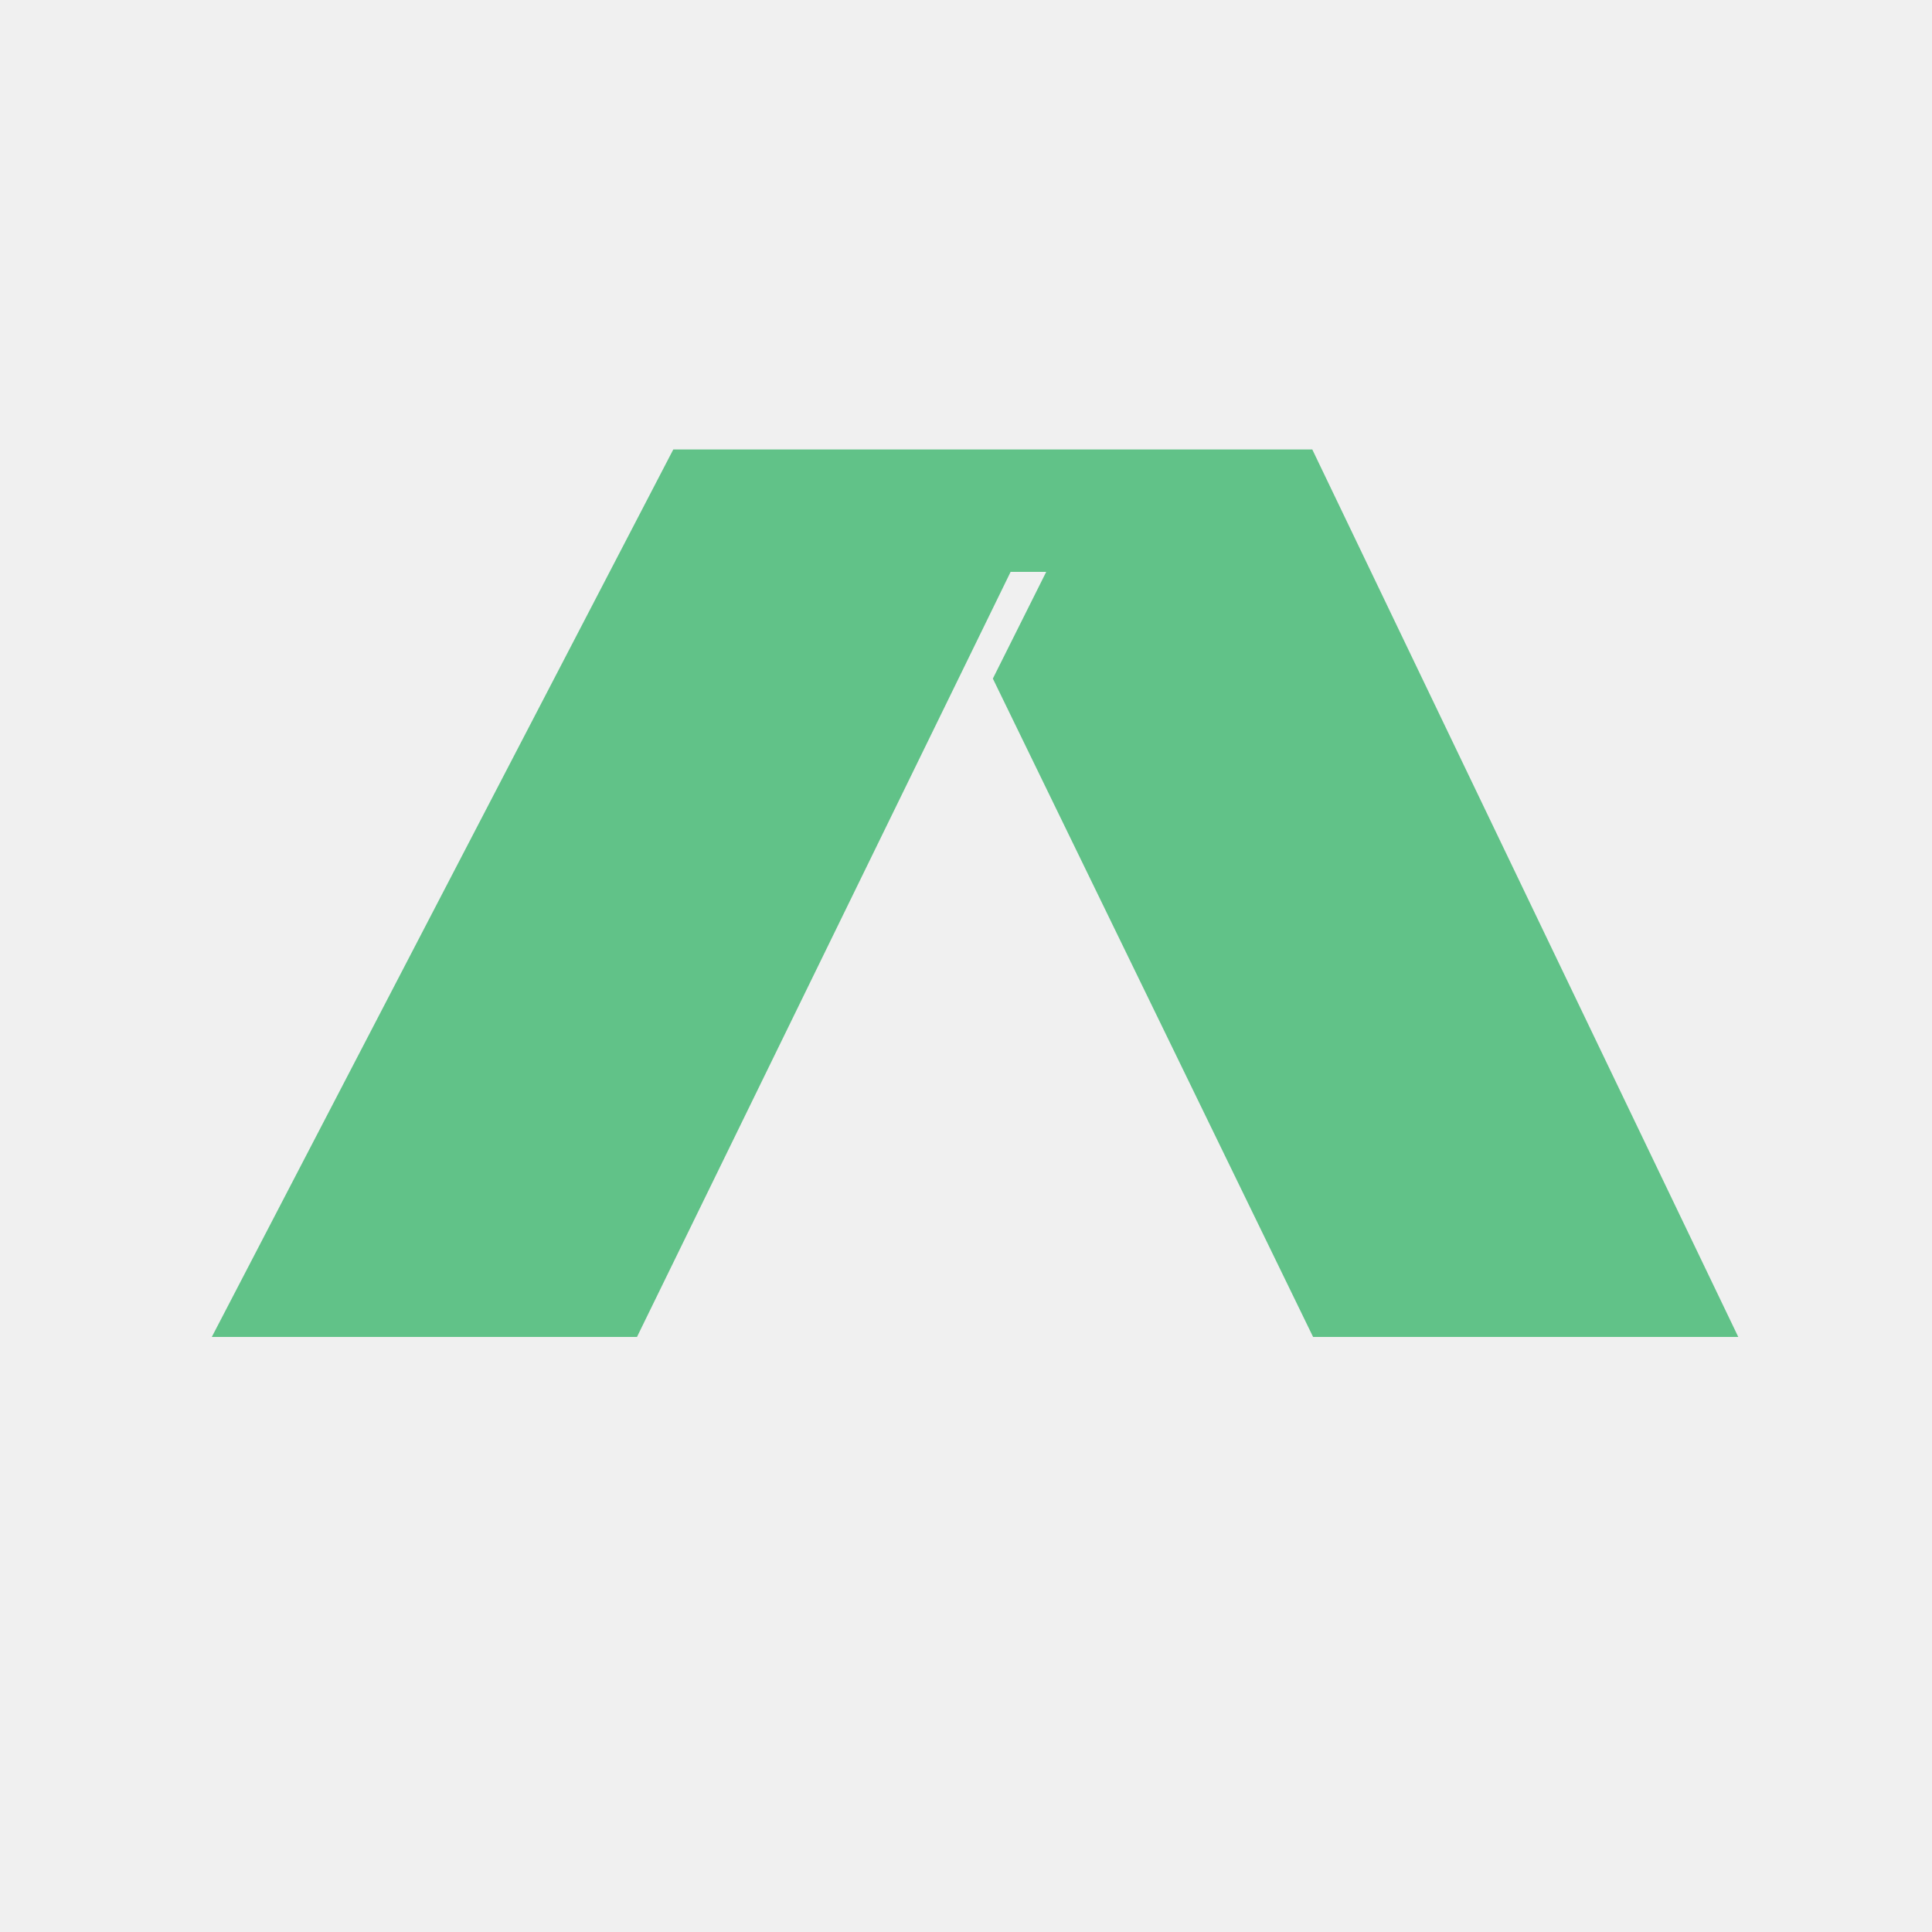
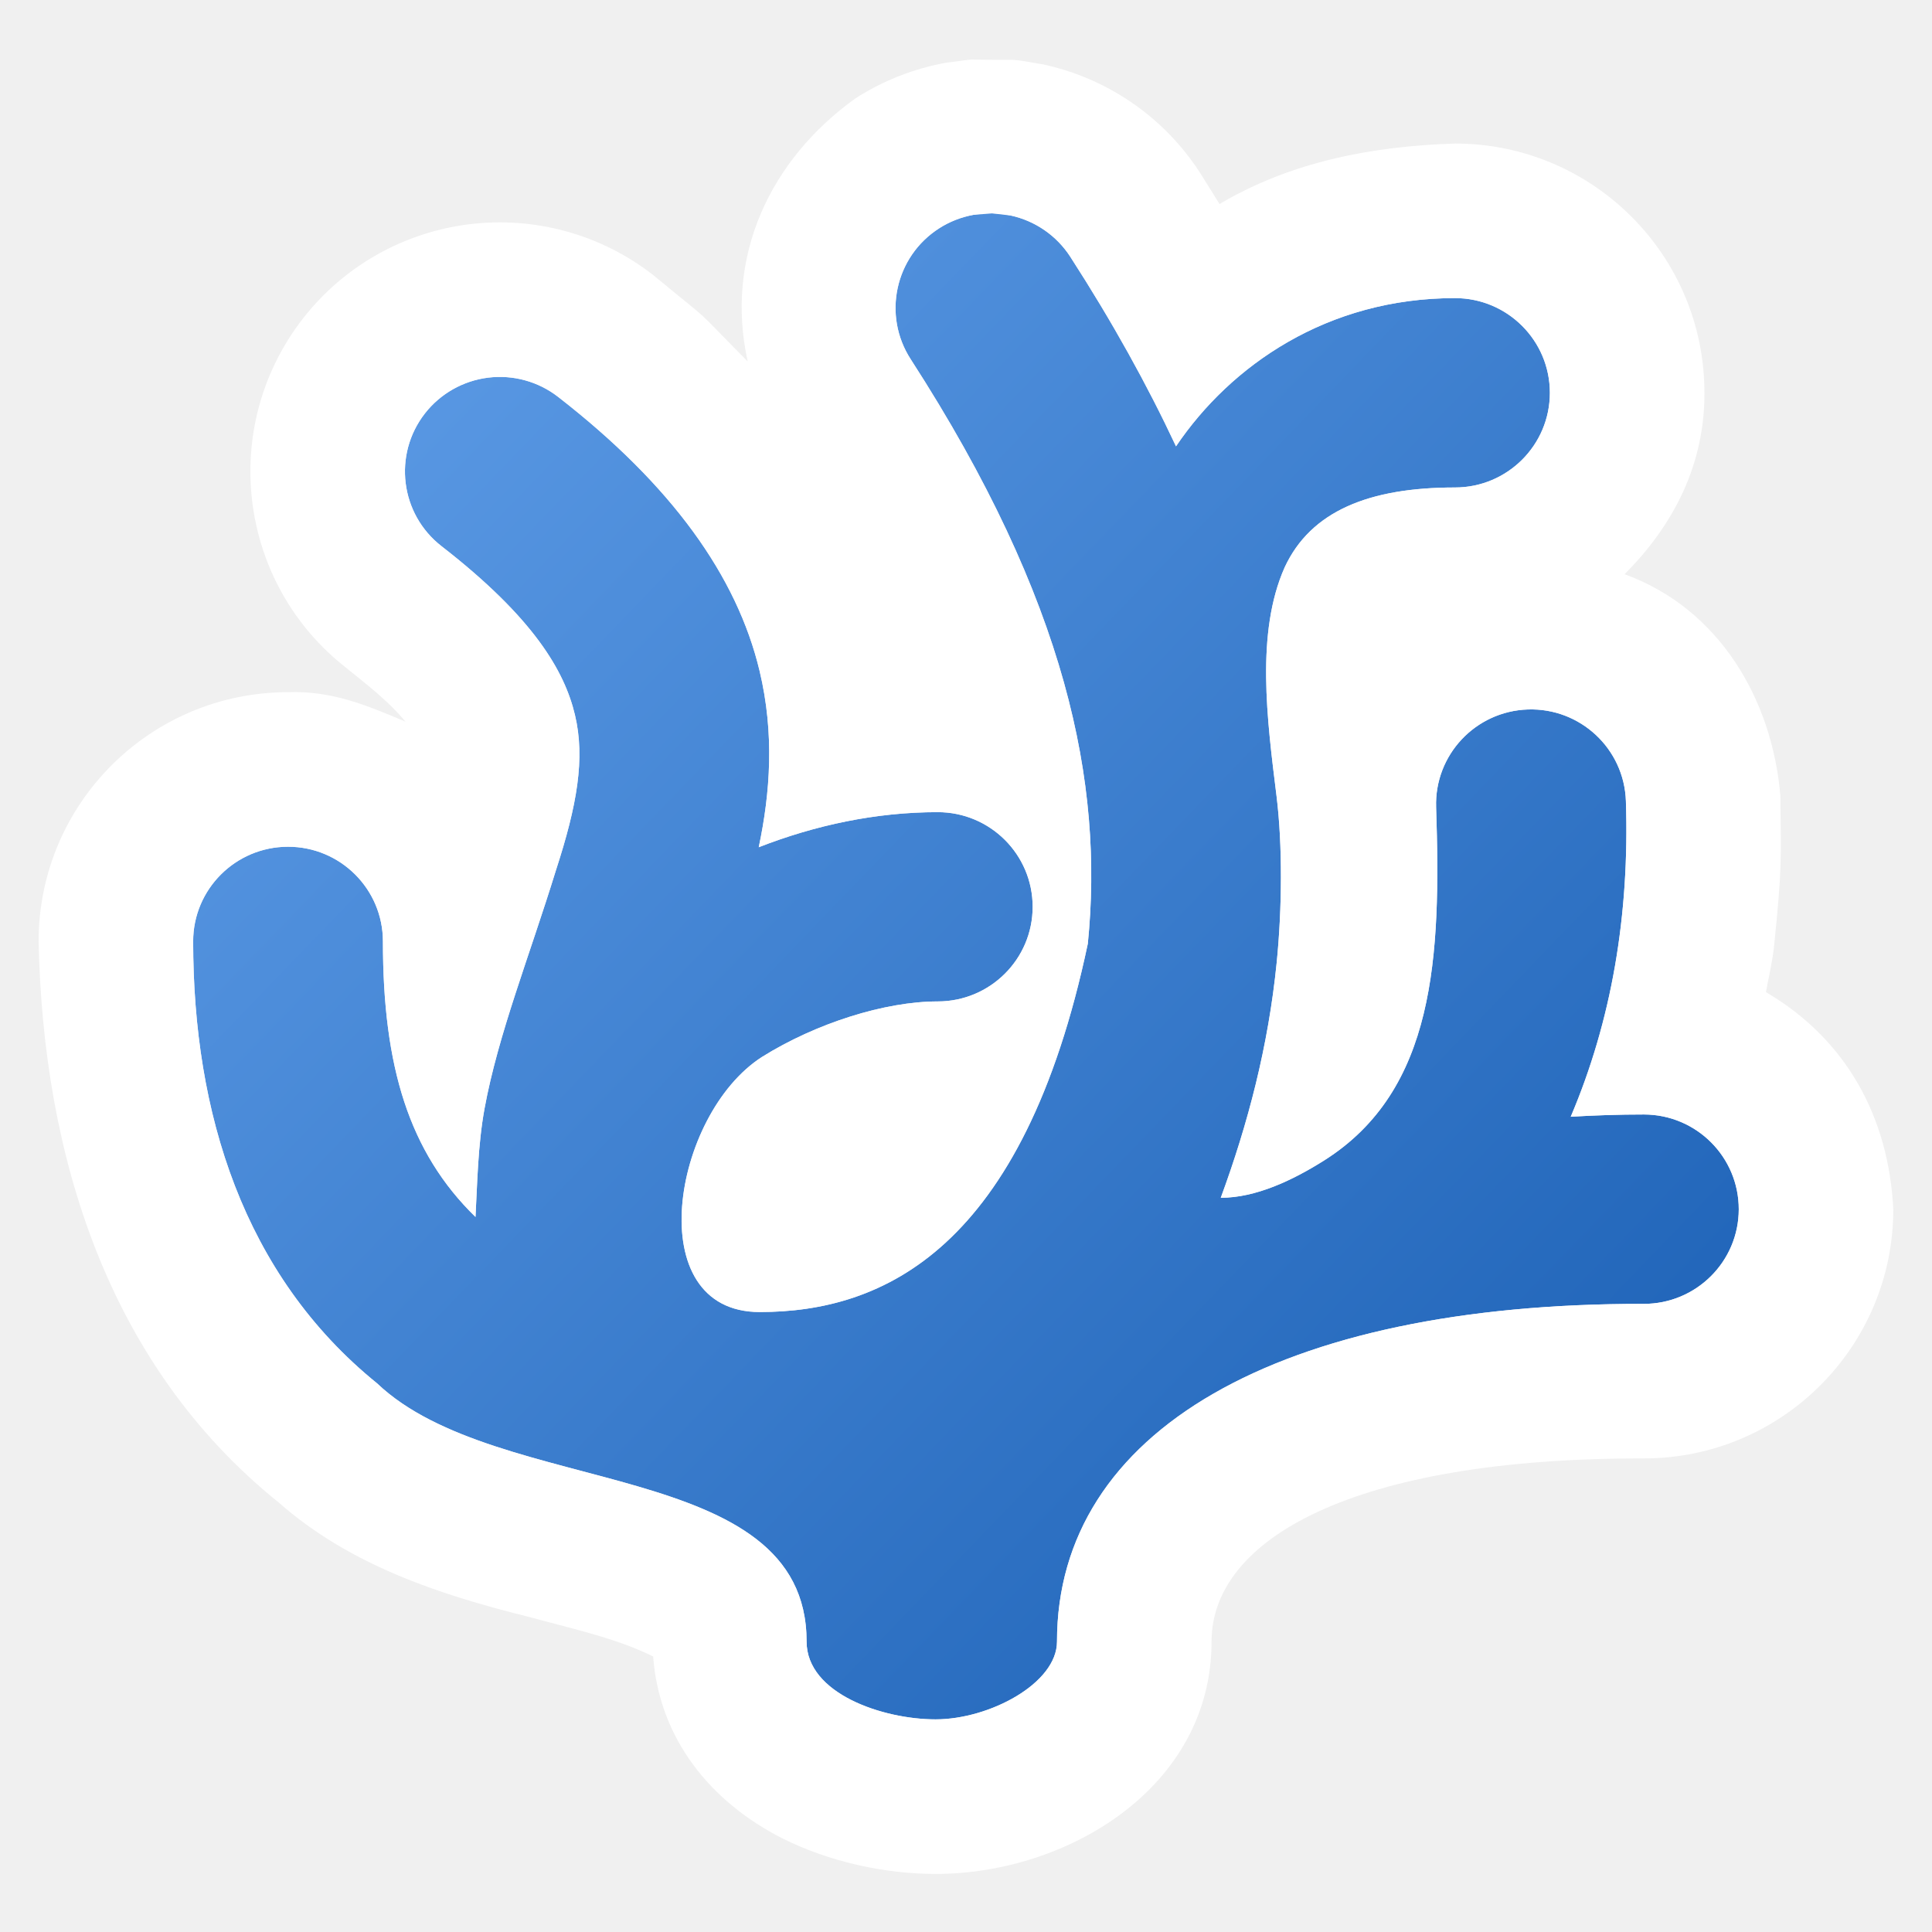
- <svg xmlns="http://www.w3.org/2000/svg" width="100" height="100" viewBox="0 0 100 100">
-   <g transform="translate(11, 23) scale(0.132)">
-     <path d="m305.98,91.86l20.93-41.86h-13.96l-146.51,300H-.28L180.68,2h250.56l167.04,348h-166.72l-125.57-258.14Z" style="fill: #61c288; stroke-width: 0px;" />
+ <svg xmlns="http://www.w3.org/2000/svg" version="1.1" x="0" y="0" width="100" height="100" viewBox="0, 0, 100, 100">
+   <defs>
+     <linearGradient id="Gradient_1" gradientUnits="userSpaceOnUse" x1="209.998" y1="224.042" x2="287.332" y2="298.658" gradientTransform="matrix(1, 0, 0, 1, -200, -213)">
+       <stop offset="0" stop-color="#62A0EA" />
+       <stop offset="1" stop-color="#1A5FB4" />
+     </linearGradient>
+   </defs>
+   <g id="Layer_1">
+     <g id="path6008">
+       <path d="M48.608,11.819 C46.325,13.284 45.666,16.318 47.138,18.594 C55.225,31.118 57.134,40.564 56.306,48.842 C52.958,64.695 45.682,67.911 39.324,67.911 C33.116,67.911 34.778,57.694 39.445,54.704 C42.23,52.965 45.798,51.834 48.537,51.834 C51.25,51.834 53.45,49.642 53.45,46.936 C53.45,44.23 51.25,42.037 48.537,42.037 C45.338,42.037 42.201,42.709 39.272,43.853 C39.87,41.03 40.091,37.978 39.318,34.735 C38.143,29.81 34.762,25.106 28.892,20.546 C27.864,19.746 26.56,19.387 25.266,19.547 C23.973,19.707 22.796,20.373 21.995,21.398 C20.33,23.534 20.715,26.613 22.858,28.274 C27.64,31.989 29.219,34.738 29.759,37.002 C30.299,39.265 29.865,41.693 28.78,45.029 C27.394,49.525 25.784,53.538 25.078,57.387 C24.731,59.282 24.702,61.343 24.612,62.99 C21.168,59.634 19.82,55.202 19.82,48.726 C19.819,46.02 17.619,43.826 14.906,43.827 C12.195,43.83 9.998,46.022 9.998,48.726 C9.998,57.57 12.584,65.986 19.516,71.601 C25.791,77.579 41.749,75.37 41.749,84.967 C41.749,87.676 45.714,88.994 48.426,88.994 C51.209,88.994 54.71,87.134 54.71,84.967 C54.71,74.078 66.186,67.459 85.078,67.488 C87.792,67.492 89.994,65.301 89.998,62.595 C90.002,59.889 87.807,57.691 85.094,57.686 C83.802,57.685 82.542,57.729 81.301,57.802 C83.413,52.835 84.35,47.366 84.156,41.459 C84.066,38.754 81.796,36.634 79.085,36.722 C76.37,36.81 74.244,39.077 74.333,41.783 C74.589,49.518 74.299,56.424 68.537,60.065 C66.898,61.099 64.994,61.997 63.187,61.997 C64.59,58.182 65.649,54.156 66.082,49.816 C66.359,47.046 66.389,43.756 66.073,41.2 C65.582,37.24 64.99,32.749 66.494,29.366 C67.844,26.452 70.87,25.232 75.312,25.232 C78.023,25.23 80.22,23.037 80.221,20.334 C80.222,17.627 78.025,15.432 75.312,15.43 C68.71,15.43 63.706,18.904 60.87,23.102 C59.386,19.934 57.58,16.669 55.398,13.29 C54.693,12.198 53.582,11.43 52.31,11.154 C51.679,11.018 51.028,11.006 50.393,11.119 C49.758,11.234 49.151,11.471 48.608,11.819 z" fill="url(#Gradient_1)" />
+       <path d="M50.239,3.082 C53.179,3.136 51.93,2.991 54.005,3.336 C57.346,4.061 60.265,6.078 62.118,8.949 L63.123,10.561 C66.826,8.362 71.068,7.561 75.319,7.43 C82.445,7.436 88.225,13.21 88.221,20.336 C88.238,24.02 86.639,27.172 84.086,29.721 C88.987,31.499 91.733,36.199 92.152,41.197 C92.18,44.58 92.249,44.83 91.827,48.956 C91.745,49.763 91.546,50.554 91.405,51.353 C95.577,53.799 97.765,57.84 97.997,62.607 C97.987,69.735 92.194,75.498 85.066,75.488 C70.02,75.465 62.71,79.675 62.71,84.967 C62.71,92.511 55.258,96.994 48.426,96.994 C45.777,96.994 42.898,96.36 40.479,95.145 C36.759,93.25 34.123,89.987 33.806,85.737 C32.068,84.879 30.15,84.434 28.286,83.932 C27.813,83.807 27.57,83.743 27.327,83.678 C22.661,82.517 18.074,80.985 14.415,77.761 C5.537,70.611 2.229,59.744 1.998,48.723 C2,41.6 7.778,35.834 14.904,35.827 C17.181,35.748 18.943,36.49 20.983,37.35 C20.117,36.294 19.008,35.452 17.955,34.596 C12.316,30.222 11.298,22.107 15.69,16.475 C17.796,13.777 20.888,12.028 24.284,11.608 C27.68,11.188 31.105,12.131 33.799,14.229 C37.211,17.046 35.576,15.553 38.702,18.711 C37.495,13.28 39.864,8.25 44.288,5.086 L44.292,5.083 C45.718,4.17 47.309,3.546 48.984,3.244 L50.239,3.082 z M51.353,11.043 L50.393,11.119 C49.758,11.234 49.151,11.471 48.608,11.819 C46.325,13.284 45.666,16.318 47.138,18.594 C55.225,31.118 57.134,40.564 56.306,48.842 C52.958,64.695 45.682,67.911 39.324,67.911 C33.116,67.911 34.778,57.694 39.445,54.704 C42.23,52.965 45.798,51.834 48.537,51.834 C51.25,51.834 53.45,49.642 53.45,46.936 C53.45,44.23 51.25,42.037 48.537,42.037 C45.338,42.037 42.201,42.709 39.272,43.853 C39.87,41.03 40.091,37.978 39.318,34.735 C38.143,29.81 34.762,25.106 28.892,20.546 C27.864,19.746 26.56,19.387 25.266,19.547 C23.973,19.707 22.796,20.373 21.995,21.398 C20.33,23.534 20.715,26.613 22.858,28.274 C27.64,31.989 29.219,34.738 29.759,37.002 C30.299,39.265 29.865,41.693 28.78,45.029 C27.394,49.525 25.784,53.538 25.078,57.387 C24.731,59.282 24.702,61.343 24.612,62.99 C21.168,59.634 19.82,55.202 19.82,48.726 C19.819,46.02 17.619,43.826 14.906,43.827 C12.195,43.83 9.998,46.022 9.998,48.726 C9.998,57.57 12.584,65.986 19.516,71.601 C25.791,77.579 41.749,75.37 41.749,84.967 C41.749,87.676 45.714,88.994 48.426,88.994 C51.209,88.994 54.71,87.134 54.71,84.967 C54.71,74.078 66.186,67.459 85.078,67.488 C87.792,67.492 89.994,65.301 89.998,62.595 C90.002,59.889 87.807,57.691 85.094,57.686 C83.802,57.685 82.542,57.729 81.301,57.802 C83.413,52.835 84.35,47.366 84.156,41.459 C84.066,38.754 81.796,36.634 79.085,36.722 C76.37,36.81 74.244,39.077 74.333,41.783 C74.589,49.518 74.299,56.424 68.537,60.065 C66.898,61.099 64.994,61.997 63.187,61.997 C64.59,58.182 65.649,54.156 66.082,49.816 C66.359,47.046 66.389,43.756 66.073,41.2 C65.582,37.24 64.99,32.749 66.494,29.366 C67.844,26.452 70.87,25.232 75.312,25.232 C78.023,25.23 80.22,23.037 80.221,20.334 C80.222,17.627 78.025,15.432 75.312,15.43 C68.71,15.43 63.706,18.904 60.87,23.102 C59.386,19.934 57.58,16.669 55.398,13.29 C54.693,12.198 53.582,11.43 52.31,11.154 L51.353,11.043 z" fill="#FFFFFF" />
+     </g>
  </g>
</svg>
